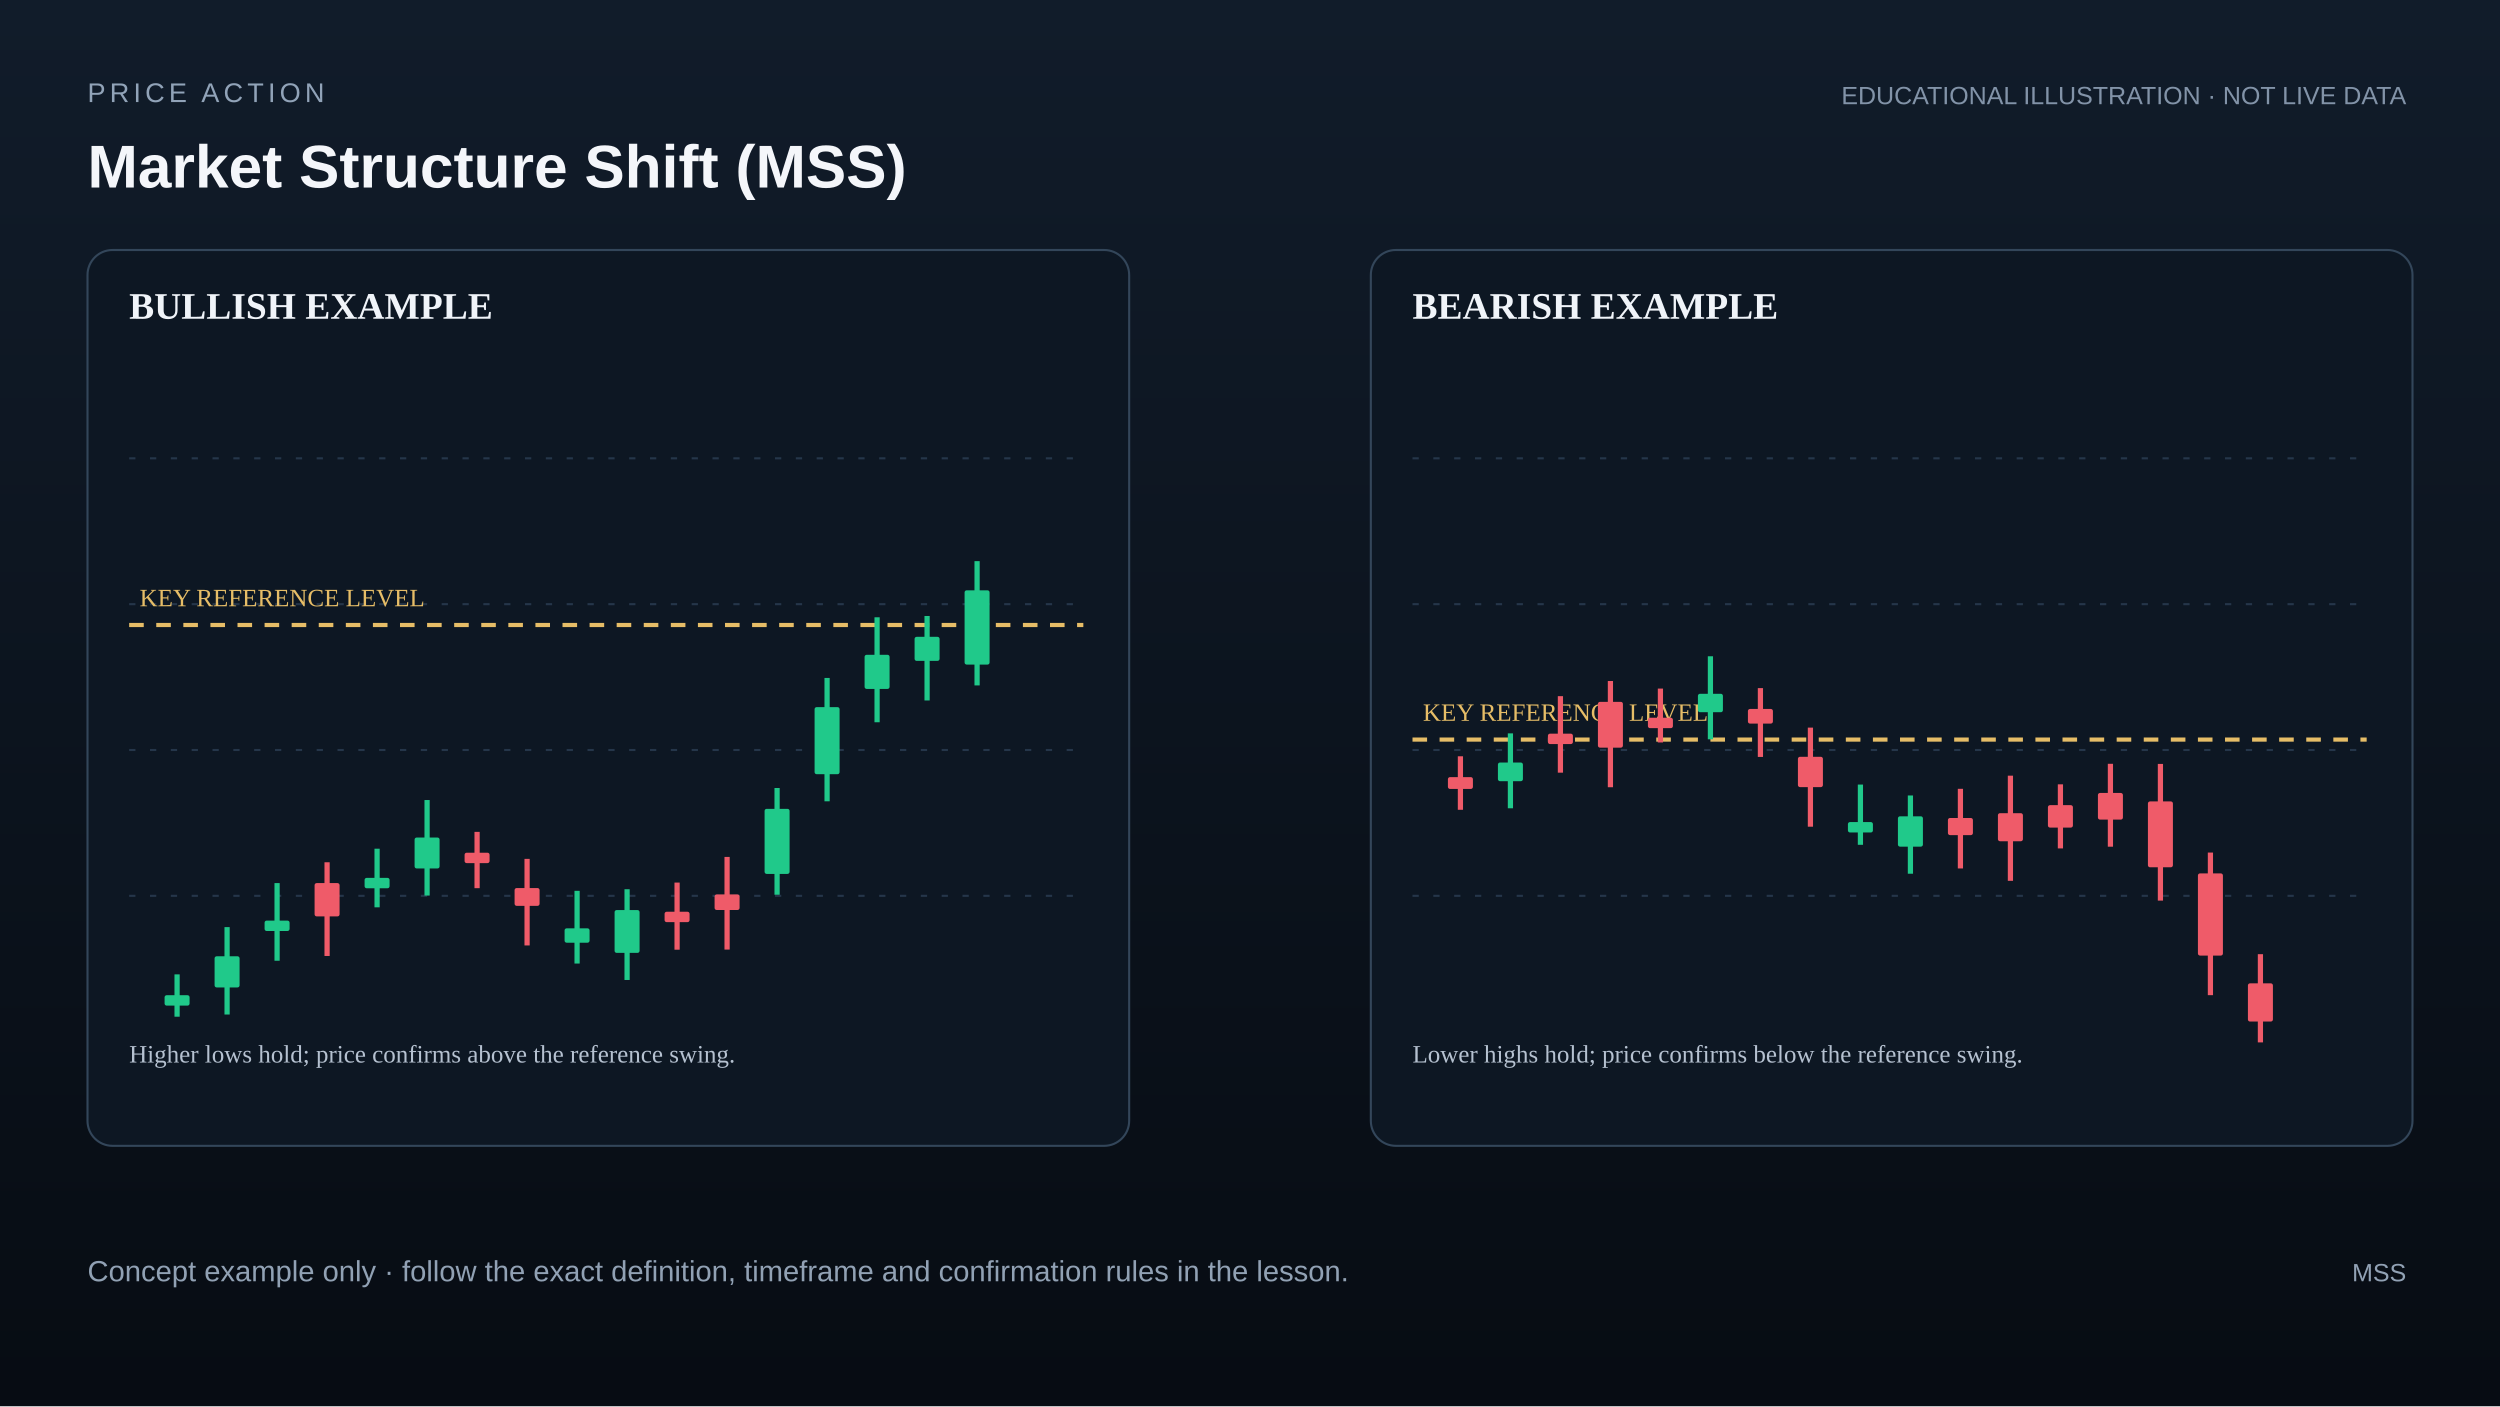
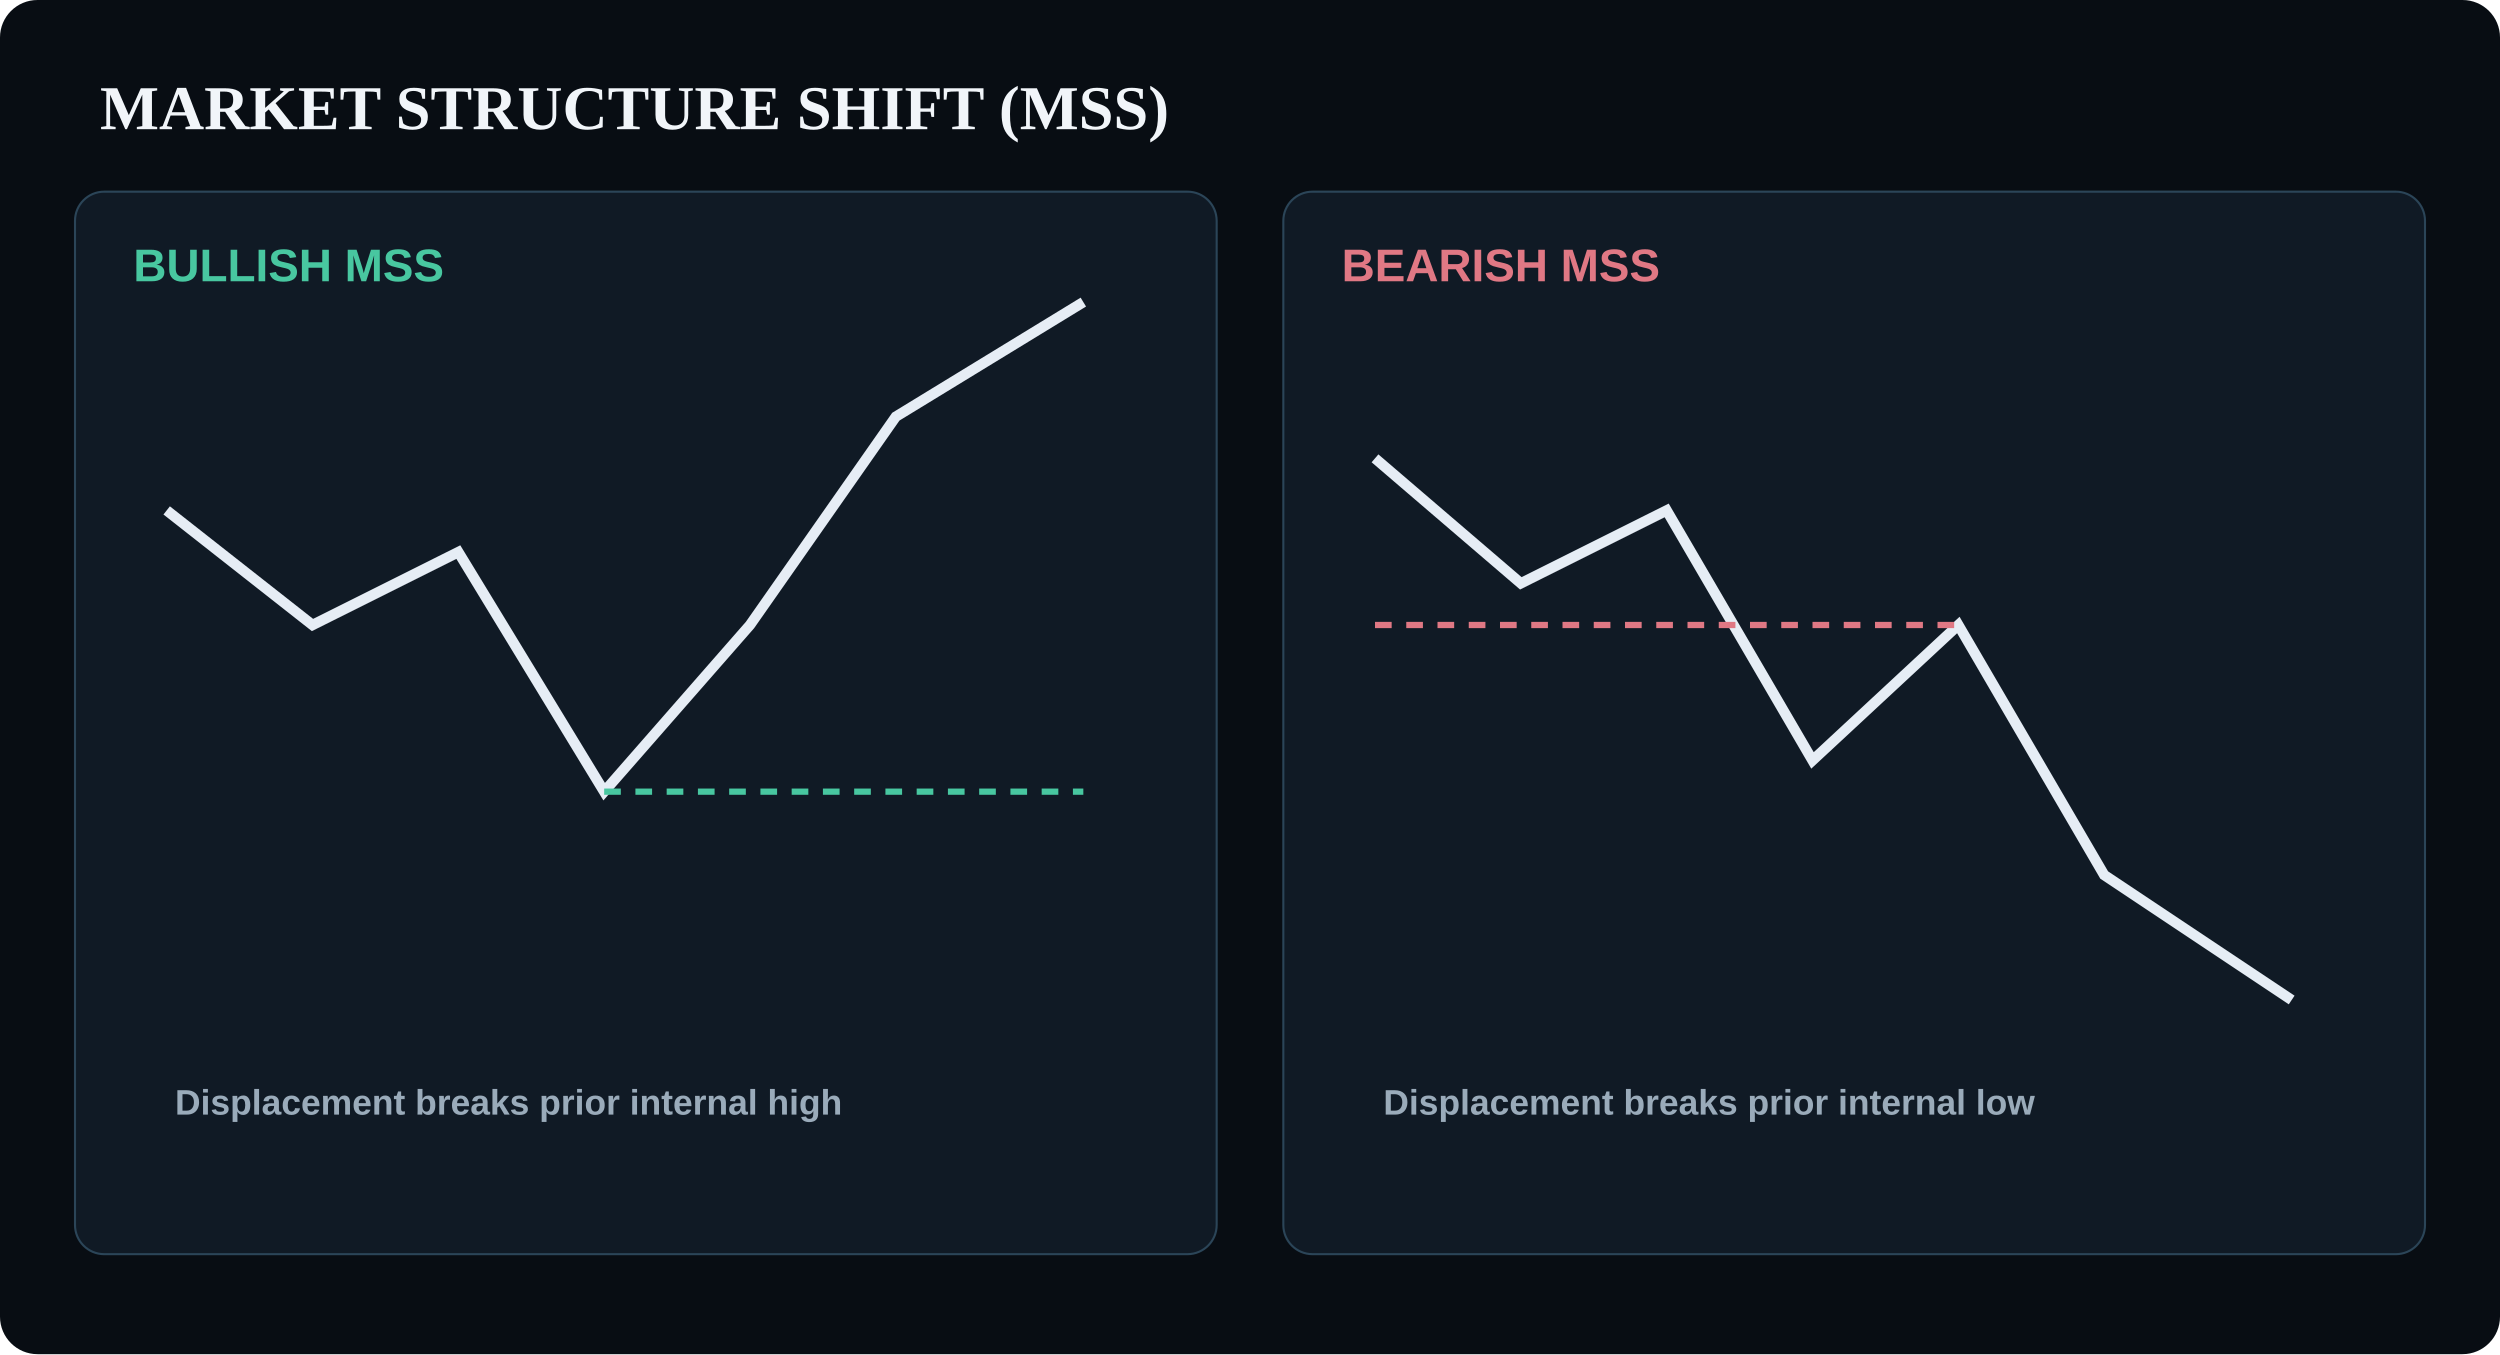
- <svg xmlns="http://www.w3.org/2000/svg" width="1200" height="675" viewBox="0 0 1200 675">
-   <defs>
-     <linearGradient id="bg" x2="0" y2="1">
-       <stop stop-color="#111c2a" />
-       <stop offset="1" stop-color="#070c13" />
-     </linearGradient>
-   </defs>
-   <rect width="1200" height="675" fill="url(#bg)" />
-   <text x="42" y="49" fill="#91a3b8" font-family="Arial,sans-serif" font-size="13" letter-spacing="2">PRICE ACTION</text>
-   <text x="42" y="90" fill="#f4f6fa" font-family="Arial,sans-serif" font-size="29" font-weight="800">Market Structure Shift (MSS)</text>
-   <text x="1155" y="50" text-anchor="end" fill="#8293a8" font-family="Arial,sans-serif" font-size="12">EDUCATIONAL ILLUSTRATION · NOT LIVE DATA</text>
-   <g>
-     <rect x="42" y="120" width="500" height="430" rx="12" fill="#0d1723" stroke="#33465a" />
-     <text x="62" y="153" fill="#f0f4f9" font-size="18" font-weight="700">BULLISH EXAMPLE</text>
-     <line x1="62" y1="220" x2="522" y2="220" stroke="#25364a" stroke-dasharray="3 7" />
-     <line x1="62" y1="290" x2="522" y2="290" stroke="#25364a" stroke-dasharray="3 7" />
-     <line x1="62" y1="360" x2="522" y2="360" stroke="#25364a" stroke-dasharray="3 7" />
-     <line x1="62" y1="430" x2="522" y2="430" stroke="#25364a" stroke-dasharray="3 7" />
-     <line x1="62" y1="300" x2="520" y2="300" stroke="#e6bd67" stroke-width="2" stroke-dasharray="7 6" />
-     <text x="67" y="291" fill="#e6bd67" font-size="12">KEY REFERENCE LEVEL</text>
-     <line x1="85" y1="467.698" x2="85" y2="488.017" stroke="#20c98a" stroke-width="2.5" />
-     <rect x="79" y="477.698" width="12" height="5" rx="1" fill="#20c98a" />
-     <line x1="109" y1="445.014" x2="109" y2="486.974" stroke="#20c98a" stroke-width="2.5" />
-     <rect x="103" y="459.014" width="12" height="14.959" rx="1" fill="#20c98a" />
-     <line x1="133" y1="423.881" x2="133" y2="461.159" stroke="#20c98a" stroke-width="2.5" />
-     <rect x="127" y="441.881" width="12" height="5" rx="1" fill="#20c98a" />
-     <line x1="157" y1="413.886" x2="157" y2="458.873" stroke="#ef5b69" stroke-width="2.5" />
-     <rect x="151" y="423.886" width="12" height="15.988" rx="1" fill="#ef5b69" />
-     <line x1="181" y1="407.377" x2="181" y2="435.518" stroke="#20c98a" stroke-width="2.5" />
-     <rect x="175" y="421.377" width="12" height="5" rx="1" fill="#20c98a" />
-     <line x1="205" y1="384.011" x2="205" y2="429.868" stroke="#20c98a" stroke-width="2.5" />
-     <rect x="199" y="402.011" width="12" height="14.857" rx="1" fill="#20c98a" />
-     <line x1="229" y1="399.298" x2="229" y2="426.326" stroke="#ef5b69" stroke-width="2.5" />
-     <rect x="223" y="409.298" width="12" height="5" rx="1" fill="#ef5b69" />
-     <line x1="253" y1="412.259" x2="253" y2="453.815" stroke="#ef5b69" stroke-width="2.5" />
-     <rect x="247" y="426.259" width="12" height="8.556" rx="1" fill="#ef5b69" />
-     <line x1="277" y1="427.593" x2="277" y2="462.505" stroke="#20c98a" stroke-width="2.5" />
-     <rect x="271" y="445.593" width="12" height="6.912" rx="1" fill="#20c98a" />
-     <line x1="301" y1="426.827" x2="301" y2="470.391" stroke="#20c98a" stroke-width="2.5" />
-     <rect x="295" y="436.827" width="12" height="20.564" rx="1" fill="#20c98a" />
-     <line x1="325" y1="423.633" x2="325" y2="455.857" stroke="#ef5b69" stroke-width="2.5" />
-     <rect x="319" y="437.633" width="12" height="5" rx="1" fill="#ef5b69" />
-     <line x1="349" y1="411.322" x2="349" y2="455.797" stroke="#ef5b69" stroke-width="2.5" />
-     <rect x="343" y="429.322" width="12" height="7.475" rx="1" fill="#ef5b69" />
-     <line x1="373" y1="378.242" x2="373" y2="429.476" stroke="#20c98a" stroke-width="2.5" />
-     <rect x="367" y="388.242" width="12" height="31.235" rx="1" fill="#20c98a" />
-     <line x1="397" y1="325.414" x2="397" y2="384.624" stroke="#20c98a" stroke-width="2.5" />
-     <rect x="391" y="339.414" width="12" height="32.21" rx="1" fill="#20c98a" />
-     <line x1="421" y1="296.297" x2="421" y2="346.684" stroke="#20c98a" stroke-width="2.5" />
-     <rect x="415" y="314.297" width="12" height="16.387" rx="1" fill="#20c98a" />
-     <line x1="445" y1="295.677" x2="445" y2="336.229" stroke="#20c98a" stroke-width="2.5" />
-     <rect x="439" y="305.677" width="12" height="11.552" rx="1" fill="#20c98a" />
-     <line x1="469" y1="269.348" x2="469" y2="329.003" stroke="#20c98a" stroke-width="2.5" />
-     <rect x="463" y="283.348" width="12" height="35.656" rx="1" fill="#20c98a" />
-     <text x="62" y="510" fill="#b5c1d0" font-size="12">Higher lows hold; price confirms above the reference swing.</text>
+ <svg xmlns="http://www.w3.org/2000/svg" viewBox="0 0 1200 650">
+   <rect width="1200" height="650" rx="18" fill="#080d13" />
+   <text x="48" y="62" fill="#f1f5f9" font-size="30" font-weight="800">MARKET STRUCTURE SHIFT (MSS)</text>
+   <g font-family="Arial" font-weight="700">
+     <rect x="36" y="92" width="548" height="510" rx="14" fill="#101a25" stroke="#2b4558" />
+     <rect x="616" y="92" width="548" height="510" rx="14" fill="#101a25" stroke="#2b4558" />
+     <text x="64" y="135" fill="#48c7a0" font-size="22">BULLISH MSS</text>
+     <text x="644" y="135" fill="#e07884" font-size="22">BEARISH MSS</text>
+     <path d="M80 245 L150 300 L220 265 L290 380 L360 300 L430 200 L520 145" stroke="#e6edf5" stroke-width="5" fill="none" />
+     <path d="M290 380 L520 380" stroke="#48c7a0" stroke-width="3" stroke-dasharray="8 7" />
+     <path d="M660 220 L730 280 L800 245 L870 365 L940 300 L1010 420 L1100 480" stroke="#e6edf5" stroke-width="5" fill="none" />
+     <path d="M660 300 H940" stroke="#e07884" stroke-width="3" stroke-dasharray="8 7" />
+     <text x="84" y="535" fill="#9aabba" font-size="17">Displacement breaks prior internal high</text>
+     <text x="664" y="535" fill="#9aabba" font-size="17">Displacement breaks prior internal low</text>
  </g>
-   <g>
-     <rect x="658" y="120" width="500" height="430" rx="12" fill="#0d1723" stroke="#33465a" />
-     <text x="678" y="153" fill="#f0f4f9" font-size="18" font-weight="700">BEARISH EXAMPLE</text>
-     <line x1="678" y1="220" x2="1138" y2="220" stroke="#25364a" stroke-dasharray="3 7" />
-     <line x1="678" y1="290" x2="1138" y2="290" stroke="#25364a" stroke-dasharray="3 7" />
-     <line x1="678" y1="360" x2="1138" y2="360" stroke="#25364a" stroke-dasharray="3 7" />
-     <line x1="678" y1="430" x2="1138" y2="430" stroke="#25364a" stroke-dasharray="3 7" />
-     <line x1="678" y1="355" x2="1136" y2="355" stroke="#e6bd67" stroke-width="2" stroke-dasharray="7 6" />
-     <text x="683" y="346" fill="#e6bd67" font-size="12">KEY REFERENCE LEVEL</text>
-     <line x1="701" y1="363.017" x2="701" y2="388.698" stroke="#ef5b69" stroke-width="2.5" />
-     <rect x="695" y="373.017" width="12" height="5.681" rx="1" fill="#ef5b69" />
-     <line x1="725" y1="352.014" x2="725" y2="387.974" stroke="#20c98a" stroke-width="2.5" />
-     <rect x="719" y="366.014" width="12" height="8.959" rx="1" fill="#20c98a" />
-     <line x1="749" y1="334.159" x2="749" y2="370.881" stroke="#ef5b69" stroke-width="2.5" />
-     <rect x="743" y="352.159" width="12" height="5" rx="1" fill="#ef5b69" />
-     <line x1="773" y1="326.886" x2="773" y2="377.873" stroke="#ef5b69" stroke-width="2.5" />
-     <rect x="767" y="336.886" width="12" height="21.988" rx="1" fill="#ef5b69" />
-     <line x1="797" y1="330.518" x2="797" y2="356.377" stroke="#ef5b69" stroke-width="2.5" />
-     <rect x="791" y="344.518" width="12" height="5" rx="1" fill="#ef5b69" />
-     <line x1="821" y1="315.011" x2="821" y2="354.868" stroke="#20c98a" stroke-width="2.5" />
-     <rect x="815" y="333.011" width="12" height="8.857" rx="1" fill="#20c98a" />
-     <line x1="845" y1="330.298" x2="845" y2="363.326" stroke="#ef5b69" stroke-width="2.5" />
-     <rect x="839" y="340.298" width="12" height="7.028" rx="1" fill="#ef5b69" />
-     <line x1="869" y1="349.259" x2="869" y2="396.815" stroke="#ef5b69" stroke-width="2.5" />
-     <rect x="863" y="363.259" width="12" height="14.556" rx="1" fill="#ef5b69" />
-     <line x1="893" y1="376.593" x2="893" y2="405.505" stroke="#20c98a" stroke-width="2.5" />
-     <rect x="887" y="394.593" width="12" height="5" rx="1" fill="#20c98a" />
-     <line x1="917" y1="381.827" x2="917" y2="419.391" stroke="#20c98a" stroke-width="2.5" />
-     <rect x="911" y="391.827" width="12" height="14.564" rx="1" fill="#20c98a" />
-     <line x1="941" y1="378.633" x2="941" y2="416.857" stroke="#ef5b69" stroke-width="2.5" />
-     <rect x="935" y="392.633" width="12" height="8.224" rx="1" fill="#ef5b69" />
-     <line x1="965" y1="372.322" x2="965" y2="422.797" stroke="#ef5b69" stroke-width="2.5" />
-     <rect x="959" y="390.322" width="12" height="13.475" rx="1" fill="#ef5b69" />
-     <line x1="989" y1="376.476" x2="989" y2="407.242" stroke="#ef5b69" stroke-width="2.5" />
-     <rect x="983" y="386.476" width="12" height="10.765" rx="1" fill="#ef5b69" />
-     <line x1="1013" y1="366.624" x2="1013" y2="406.414" stroke="#ef5b69" stroke-width="2.5" />
-     <rect x="1007" y="380.624" width="12" height="12.79" rx="1" fill="#ef5b69" />
-     <line x1="1037" y1="366.684" x2="1037" y2="432.297" stroke="#ef5b69" stroke-width="2.5" />
-     <rect x="1031" y="384.684" width="12" height="31.613" rx="1" fill="#ef5b69" />
-     <line x1="1061" y1="409.229" x2="1061" y2="477.677" stroke="#ef5b69" stroke-width="2.5" />
-     <rect x="1055" y="419.229" width="12" height="39.448" rx="1" fill="#ef5b69" />
-     <line x1="1085" y1="458.003" x2="1085" y2="500.348" stroke="#ef5b69" stroke-width="2.5" />
-     <rect x="1079" y="472.003" width="12" height="18.344" rx="1" fill="#ef5b69" />
-     <text x="678" y="510" fill="#b5c1d0" font-size="12">Lower highs hold; price confirms below the reference swing.</text>
-   </g>
-   <text x="42" y="615" fill="#91a1b4" font-family="Arial,sans-serif" font-size="14">Concept example only · follow the exact definition, timeframe and confirmation rules in the lesson.</text>
-   <text x="1155" y="615" text-anchor="end" fill="#91a1b4" font-family="Arial,sans-serif" font-size="12">MSS</text>
</svg>
